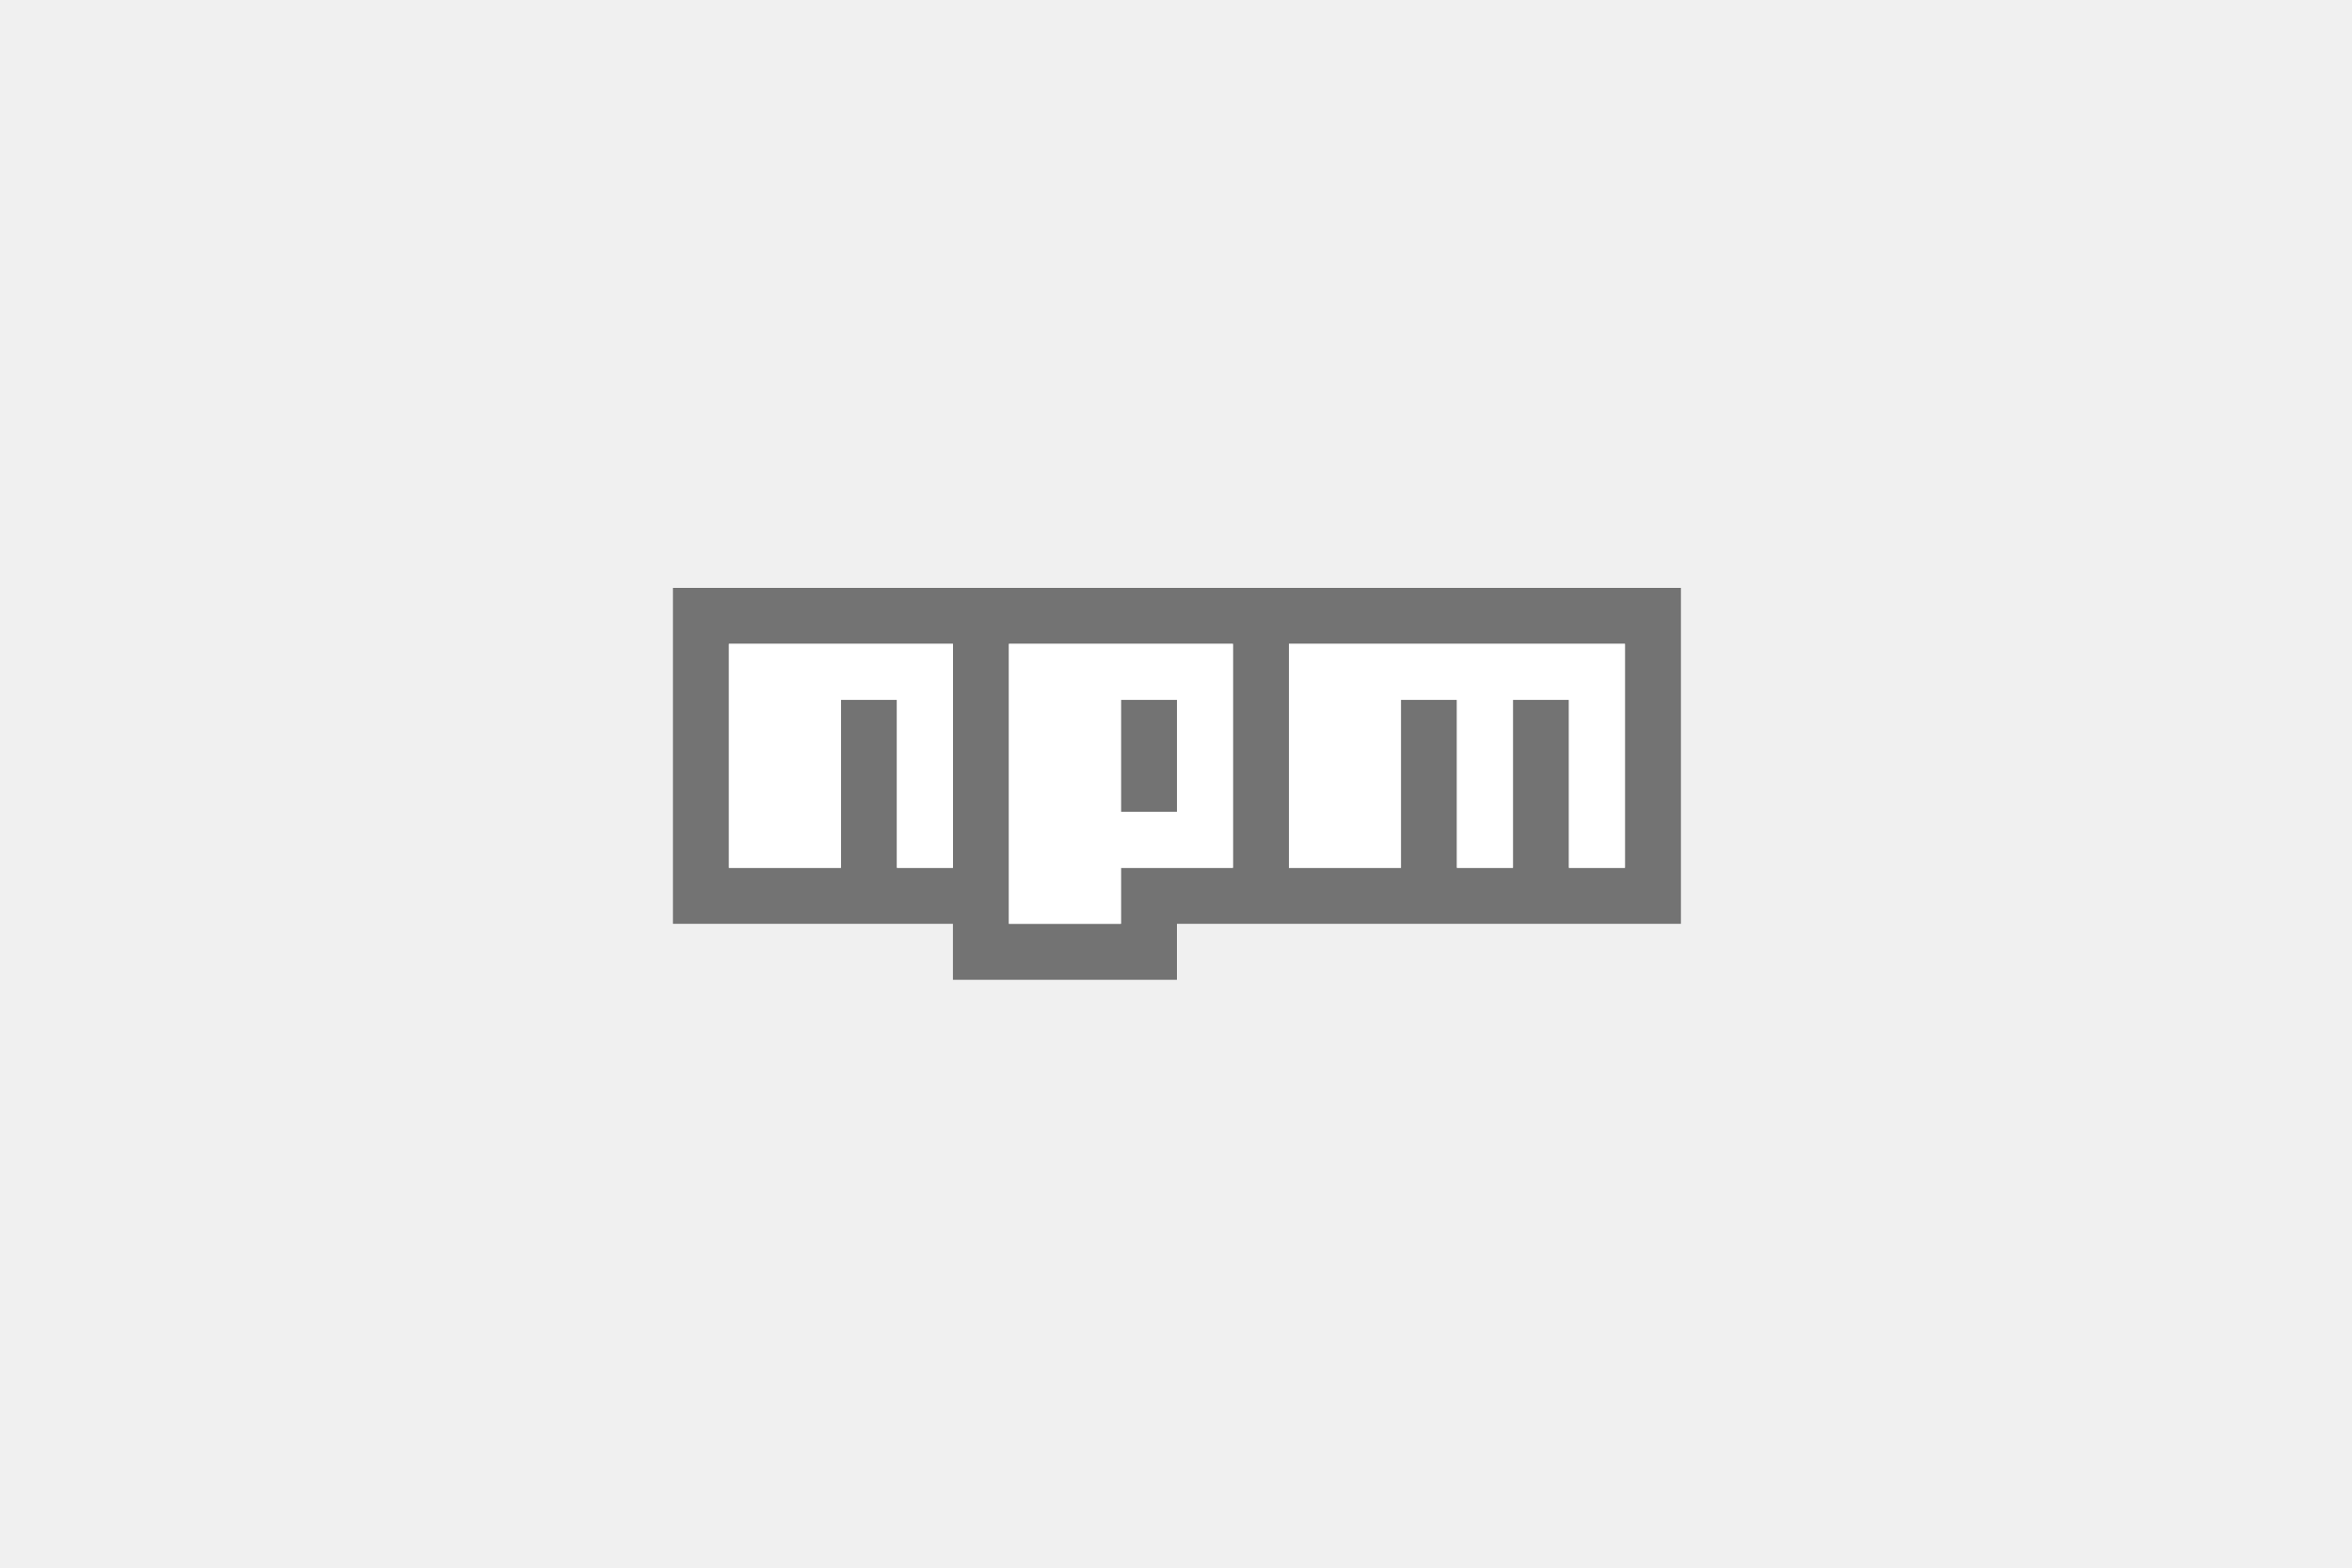
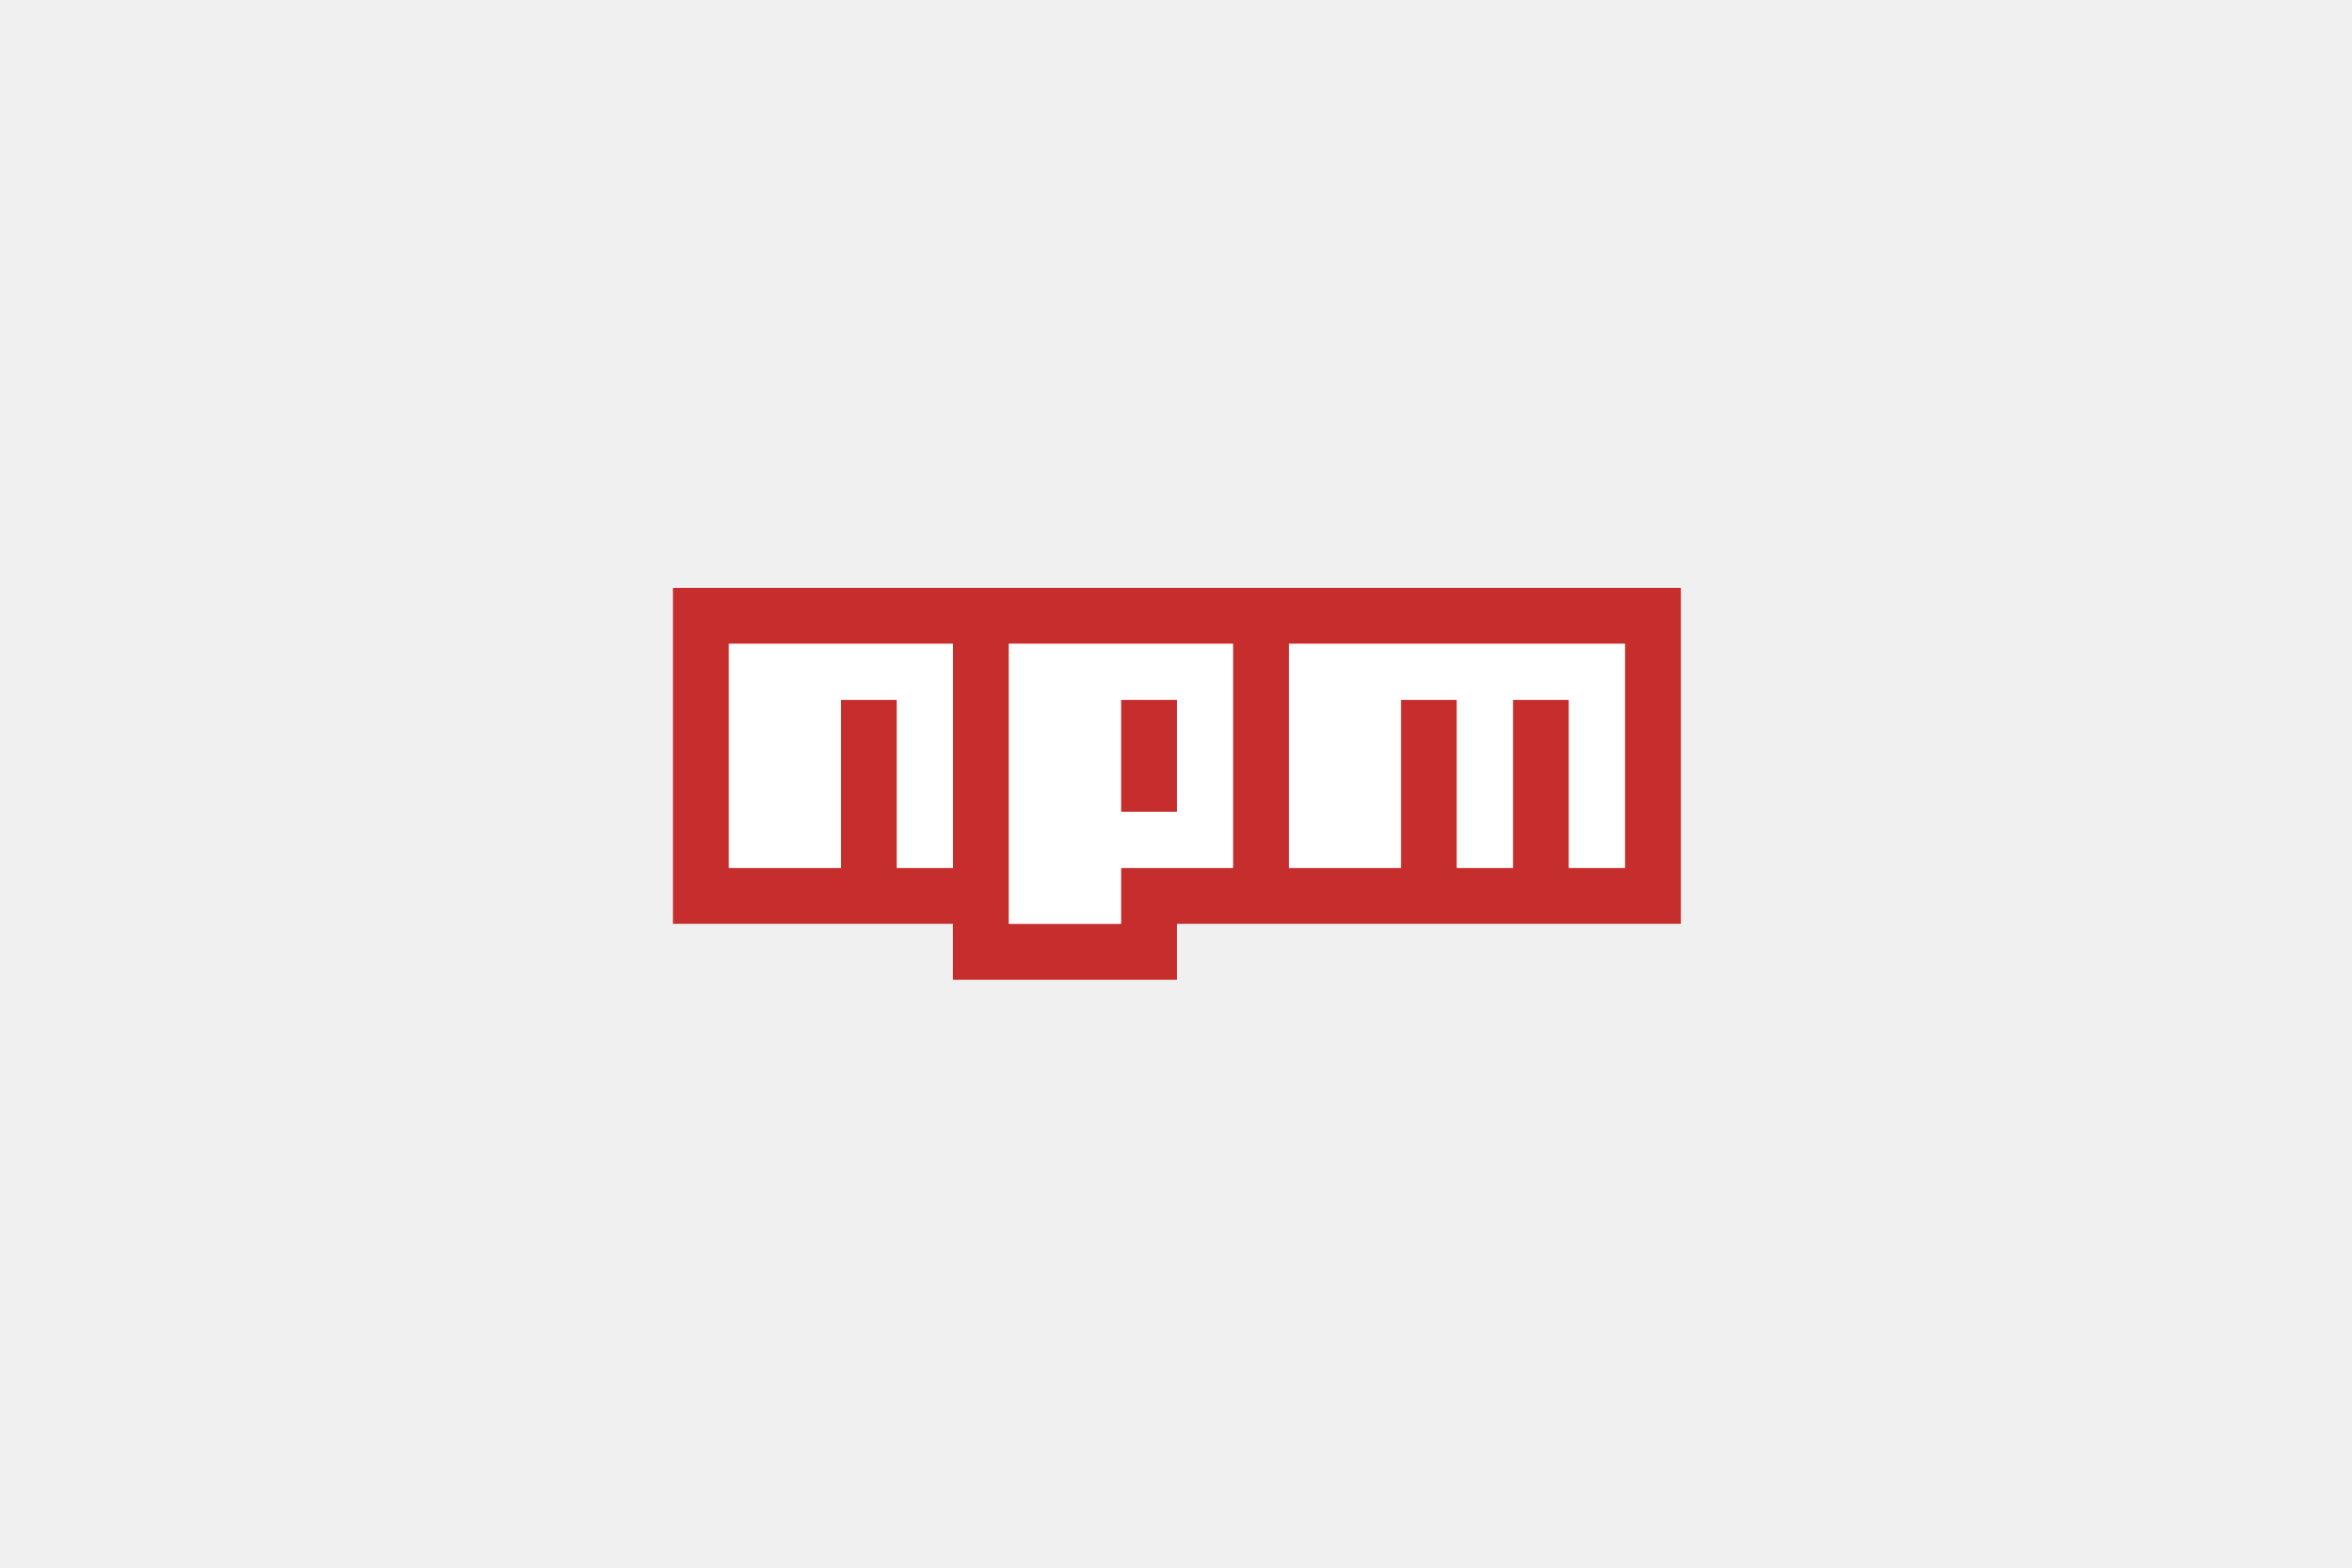
<svg xmlns="http://www.w3.org/2000/svg" width="360" height="240" viewBox="0 0 360 240">
  <g fill="none" transform="translate(103 90)">
-     <path fill="#737373" d="M0,0 L154.286,0 L154.286,51.429 L77.143,51.429 L77.143,60 L42.857,60 L42.857,51.429 L0,51.429 L0,0 Z M8.571,42.857 L25.714,42.857 L25.714,17.143 L34.286,17.143 L34.286,42.857 L42.857,42.857 L42.857,8.571 L8.571,8.571 L8.571,42.857 Z M51.429,8.571 L51.429,51.429 L68.571,51.429 L68.571,42.857 L85.714,42.857 L85.714,8.571 L51.429,8.571 Z M68.571,17.143 L77.143,17.143 L77.143,34.286 L68.571,34.286 L68.571,17.143 Z M94.286,8.571 L94.286,42.857 L111.429,42.857 L111.429,17.143 L120,17.143 L120,42.857 L128.571,42.857 L128.571,17.143 L137.143,17.143 L137.143,42.857 L145.714,42.857 L145.714,8.571 L94.286,8.571 Z" />
+     <path fill="#C62E2E" d="M0,0 L154.286,0 L154.286,51.429 L77.143,51.429 L77.143,60 L42.857,60 L42.857,51.429 L0,51.429 L0,0 Z M8.571,42.857 L25.714,42.857 L25.714,17.143 L34.286,17.143 L34.286,42.857 L42.857,42.857 L42.857,8.571 L8.571,8.571 L8.571,42.857 Z M51.429,8.571 L51.429,51.429 L68.571,51.429 L68.571,42.857 L85.714,42.857 L85.714,8.571 L51.429,8.571 Z M68.571,17.143 L77.143,17.143 L77.143,34.286 L68.571,34.286 L68.571,17.143 Z M94.286,8.571 L94.286,42.857 L111.429,42.857 L111.429,17.143 L120,17.143 L120,42.857 L128.571,42.857 L128.571,17.143 L137.143,17.143 L137.143,42.857 L145.714,42.857 L145.714,8.571 L94.286,8.571 Z" />
    <polygon fill="#FFF" points="8.571 42.857 25.714 42.857 25.714 17.143 34.286 17.143 34.286 42.857 42.857 42.857 42.857 8.571 8.571 8.571" />
    <path fill="#FFF" d="M51.429,8.571 L51.429,51.429 L68.571,51.429 L68.571,42.857 L85.714,42.857 L85.714,8.571 L51.429,8.571 Z M77.143,34.286 L68.571,34.286 L68.571,17.143 L77.143,17.143 L77.143,34.286 Z" />
    <polygon fill="#FFF" points="94.286 8.571 94.286 42.857 111.429 42.857 111.429 17.143 120 17.143 120 42.857 128.571 42.857 128.571 17.143 137.143 17.143 137.143 42.857 145.714 42.857 145.714 8.571" />
  </g>
</svg>
